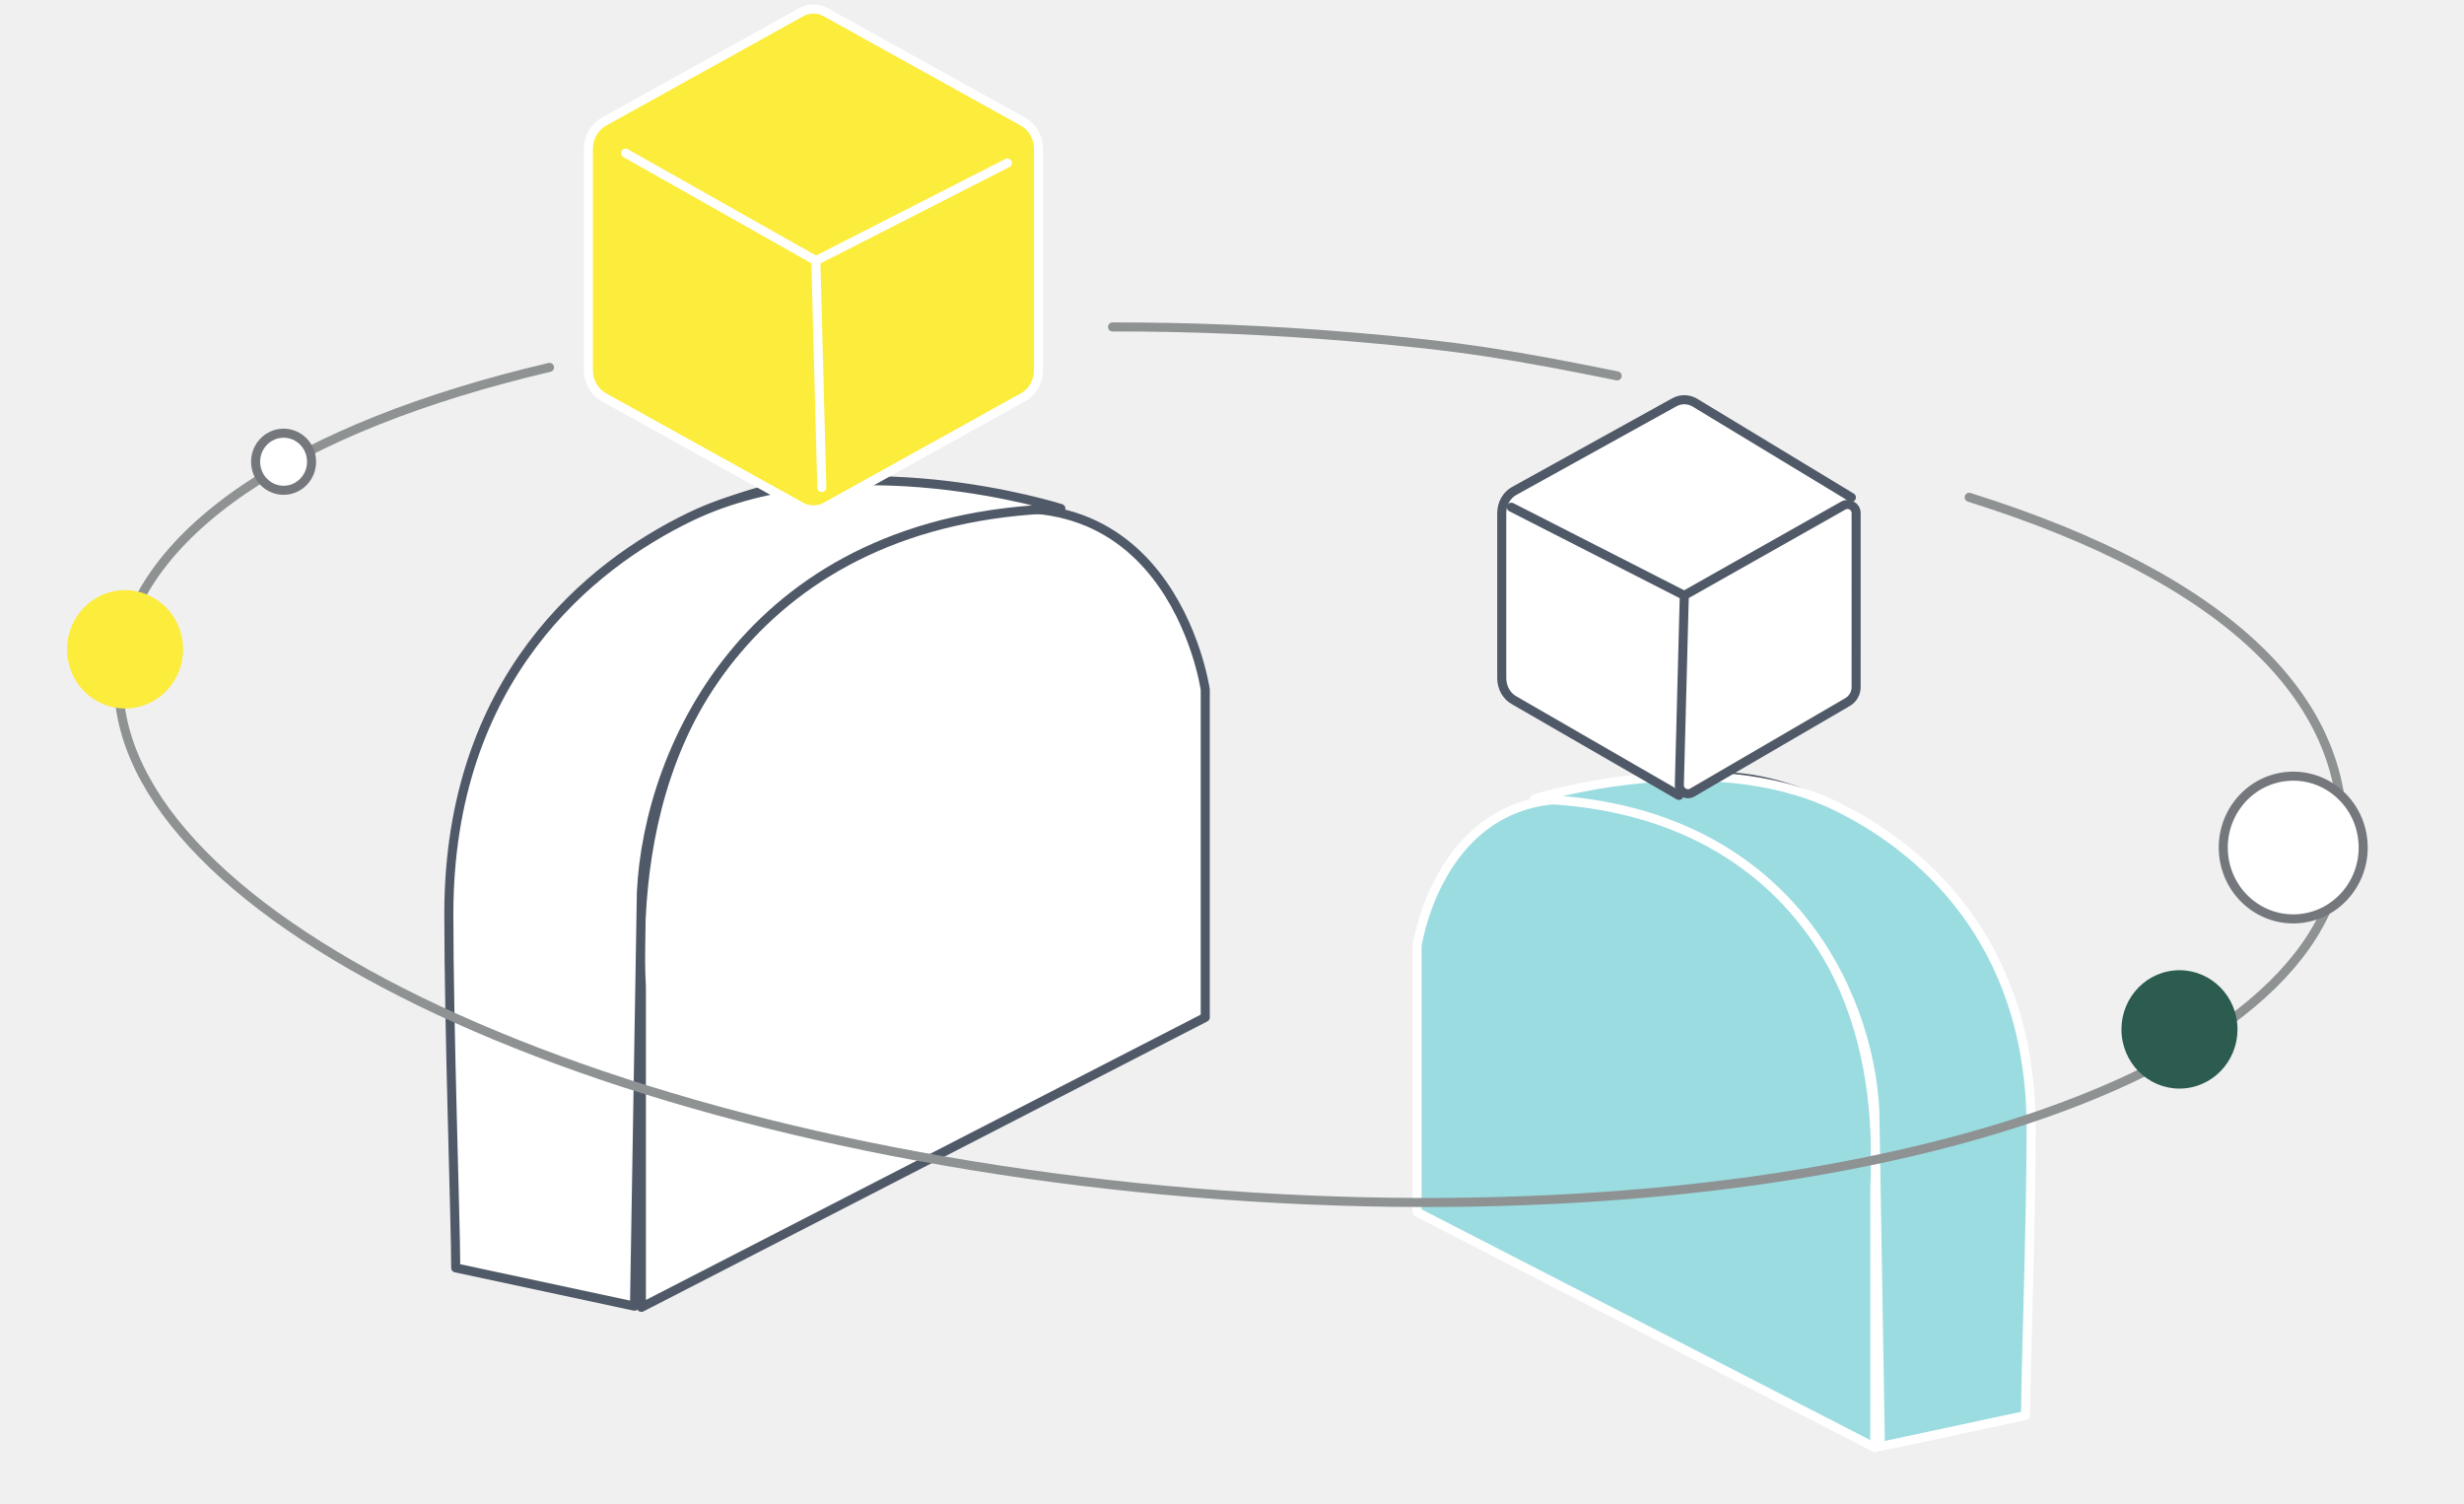
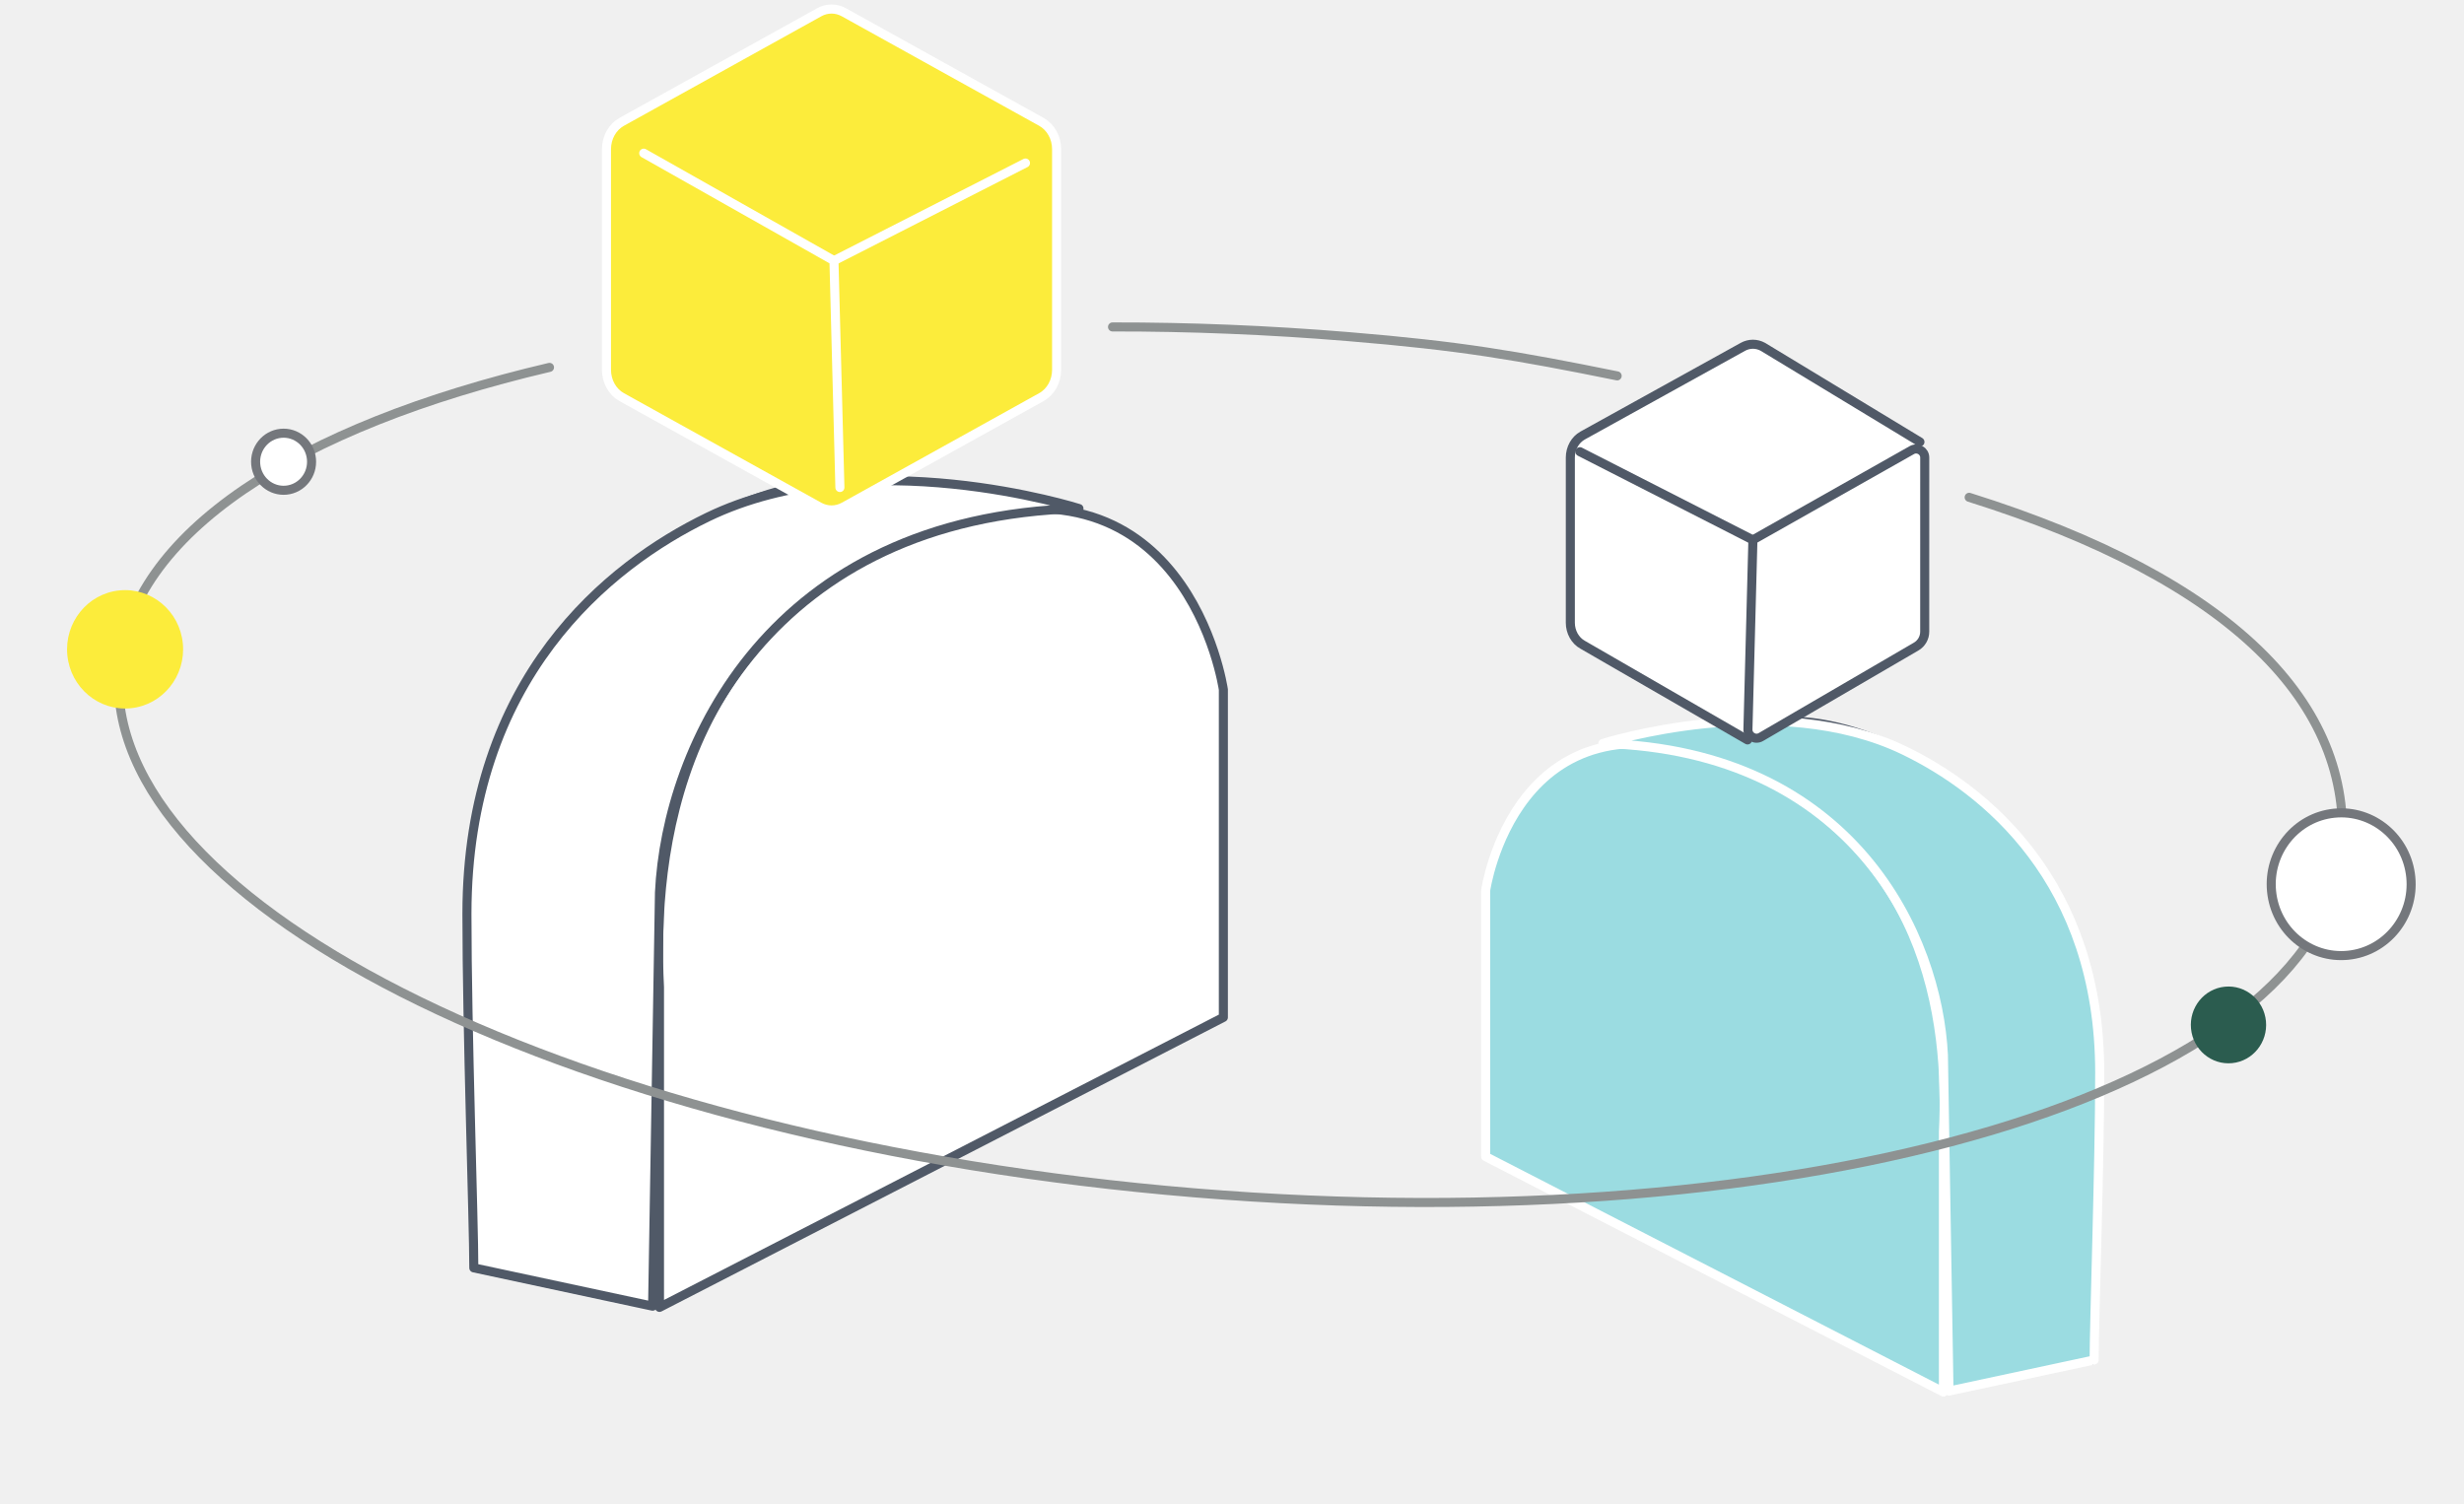
<svg xmlns="http://www.w3.org/2000/svg" width="272" height="166" viewBox="0 0 272 166" fill="none">
-   <path d="M111.795 73.09V107.624L51.066 139.637V105.944C51.066 94.154 52.899 65.806 80.39 55.408C107.881 45.01 111.795 73.09 111.795 73.09Z" fill="white" stroke="#505967" />
-   <path d="M133.049 76.128V112.311L70.802 144.323L70.802 108.983C70.043 94.092 72.68 68.845 100.858 58.447C129.037 48.049 133.049 76.128 133.049 76.128Z" fill="white" stroke="#505967" stroke-linejoin="round" />
-   <path d="M76.116 57.089C93.575 48.632 117.108 56.135 117.108 56.135C82.948 57.089 71.561 82.459 70.802 98.526L70.043 144.191L50.306 139.963C50.306 134.889 49.547 113.584 49.547 100.899C49.547 74.848 65.219 62.367 76.116 57.089Z" fill="white" stroke="#505967" stroke-linejoin="round" />
-   <path d="M66.634 13.451L88.429 1.359C89.289 0.88 90.306 0.88 91.167 1.359L112.961 13.451C113.992 14.026 114.642 15.19 114.642 16.463V40.827C114.642 42.103 113.992 43.268 112.961 43.839L91.167 55.935C90.306 56.413 89.289 56.413 88.429 55.935L66.634 43.839C66.129 43.559 65.704 43.129 65.407 42.597C65.11 42.065 64.953 41.452 64.953 40.827V16.463C64.953 15.187 65.603 14.026 66.634 13.451Z" fill="#FCEC3B" stroke="white" stroke-linecap="round" stroke-linejoin="round" />
-   <path d="M90.133 28.743L111.202 17.997" stroke="white" stroke-linecap="round" stroke-linejoin="round" />
-   <path d="M90.718 53.816L90.061 28.763L90.718 53.816Z" fill="#FCEC3B" />
-   <path d="M69.062 16.909L90.056 28.769M90.718 53.816L90.061 28.763" stroke="white" stroke-linecap="round" stroke-linejoin="round" />
-   <path d="M173.68 101.966V130.001L222.98 155.99V128.637C222.98 119.066 221.493 96.053 199.175 87.611C176.858 79.17 173.68 101.966 173.68 101.966Z" fill="white" stroke="#505967" />
-   <path d="M156.427 104.432V133.805L206.96 159.794L206.96 131.104C207.577 119.015 205.435 98.519 182.56 90.078C159.684 81.636 156.427 104.432 156.427 104.432Z" fill="#9BDCE1" stroke="white" stroke-linejoin="round" />
-   <path d="M202.646 88.975C188.472 82.11 169.368 88.201 169.368 88.201C197.1 88.975 206.343 109.571 206.96 122.614L207.576 159.686L223.599 156.254C223.599 152.135 224.215 134.839 224.215 124.541C224.215 103.392 211.492 93.26 202.646 88.975Z" fill="#9BDCE1" stroke="white" stroke-linejoin="round" />
-   <path d="M203.575 53.929L186.415 44.408C185.738 44.032 184.937 44.032 184.26 44.408L167.1 53.929C166.288 54.381 165.777 55.298 165.777 56.301V75.483C165.777 76.488 166.288 77.405 167.1 77.855L184.26 87.378C184.937 87.755 185.738 87.755 186.415 87.378L203.575 77.855C203.973 77.634 204.307 77.295 204.541 76.876C204.775 76.457 204.899 75.975 204.898 75.483V56.301C204.898 55.296 204.387 54.381 203.575 53.929Z" fill="white" />
-   <path d="M204.371 54.911L187.042 44.416C186.344 44.029 185.519 44.029 184.821 44.416L167.141 54.202C166.305 54.666 165.778 55.609 165.778 56.639V74.865C165.778 75.898 166.305 76.84 167.141 77.302L185.339 87.808" stroke="#505967" stroke-linecap="round" stroke-linejoin="round" />
-   <path d="M185.867 65.698L166.835 55.991" stroke="#505967" stroke-linecap="round" stroke-linejoin="round" />
-   <path d="M185.935 65.723L203.48 55.811C204.114 55.453 204.898 55.911 204.898 56.639L204.896 75.859C204.896 76.535 204.537 77.16 203.952 77.501L186.811 87.489C186.168 87.864 185.363 87.387 185.382 86.643L185.93 65.718" stroke="#505967" stroke-linecap="round" stroke-linejoin="round" />
-   <path d="M60.66 40.556C32.77 47.091 14.371 58.916 13.149 73.744C10.973 100.159 64.132 126.098 131.884 131.68C199.636 137.262 256.324 120.374 258.5 93.959C259.846 77.629 246.294 63.971 217.377 54.899M122.813 36.092C131.232 36.079 139.939 36.425 148.837 37.158C161.223 38.178 167.358 39.233 178.519 41.493" stroke="#8E9292" stroke-linecap="round" stroke-linejoin="round" />
-   <path d="M253.905 101.4C258.149 100.974 261.252 97.12 260.834 92.789C260.417 88.46 256.637 85.295 252.393 85.721C248.148 86.147 245.046 90.004 245.463 94.332C245.881 98.662 249.66 101.826 253.905 101.4Z" fill="white" stroke="#74777C" stroke-linecap="round" stroke-linejoin="round" />
-   <path d="M14.433 78.182C17.954 77.828 20.527 74.631 20.181 71.04C19.834 67.449 16.7 64.823 13.179 65.177C9.659 65.53 7.086 68.729 7.432 72.319C7.778 75.911 10.913 78.535 14.433 78.182Z" fill="#FCEC3B" />
-   <path d="M241.219 120.139C244.739 119.786 247.312 116.589 246.966 112.997C246.62 109.407 243.485 106.781 239.964 107.134C236.444 107.488 233.871 110.687 234.217 114.277C234.563 117.868 237.698 120.493 241.219 120.139Z" fill="#2B5C4F" />
+   <path d="M113.791 73.09V107.624L53.062 139.637V105.944C53.062 94.154 54.895 65.806 82.386 55.408C109.877 45.01 113.791 73.09 113.791 73.09Z" fill="white" stroke="#505967" />
+   <path d="M135.047 76.128V112.311L72.8 144.324L72.8 108.983C72.041 94.092 74.678 68.845 102.857 58.447C131.035 48.049 135.047 76.128 135.047 76.128Z" fill="white" stroke="#505967" stroke-linejoin="round" />
+   <path d="M78.114 57.089C95.573 48.632 119.106 56.135 119.106 56.135C84.946 57.089 73.559 82.459 72.8 98.526L72.041 144.191L52.304 139.963C52.304 134.889 51.545 113.584 51.545 100.899C51.545 74.848 67.217 62.367 78.114 57.089Z" fill="white" stroke="#505967" stroke-linejoin="round" />
+   <path d="M68.63 13.451L90.425 1.359C91.285 0.88 92.302 0.88 93.163 1.359L114.957 13.451C115.988 14.026 116.638 15.19 116.638 16.463V40.827C116.638 42.103 115.988 43.268 114.957 43.839L93.163 55.935C92.302 56.413 91.285 56.413 90.425 55.935L68.63 43.839C68.125 43.559 67.7 43.129 67.403 42.597C67.106 42.065 66.949 41.452 66.949 40.827V16.463C66.949 15.187 67.599 14.026 68.63 13.451Z" fill="#FCEC3B" stroke="white" stroke-linecap="round" stroke-linejoin="round" />
+   <path d="M92.131 28.743L113.201 17.997" stroke="white" stroke-linecap="round" stroke-linejoin="round" />
+   <path d="M92.716 53.816L92.059 28.763L92.716 53.816Z" fill="#FCEC3B" />
+   <path d="M71.061 16.909L92.054 28.769M92.716 53.816L92.059 28.763" stroke="white" stroke-linecap="round" stroke-linejoin="round" />
+   <path d="M181.254 95.84V123.876L230.555 149.864V122.512C230.555 112.94 229.067 89.927 206.749 81.486C184.432 73.045 181.254 95.84 181.254 95.84Z" fill="white" stroke="#505967" />
+   <path d="M164 98.306V127.68L214.533 153.668L214.533 124.978C215.149 112.89 213.008 92.393 190.132 83.952C167.257 75.511 164 98.306 164 98.306Z" fill="#9BDCE1" stroke="white" stroke-linejoin="round" />
+   <path d="M210.218 82.849C196.044 75.984 176.94 82.075 176.94 82.075C204.672 82.849 213.916 103.445 214.532 116.489L215.148 153.56L231.171 150.128C231.171 146.009 231.787 128.713 231.787 118.415C231.787 97.266 219.064 87.134 210.218 82.849Z" fill="#9BDCE1" stroke="white" stroke-linejoin="round" />
+   <path d="M211.147 47.804L193.988 38.283C193.31 37.906 192.51 37.906 191.832 38.283L174.672 47.804C173.861 48.256 173.349 49.173 173.349 50.175V69.357C173.349 70.362 173.861 71.279 174.672 71.729L191.832 81.252C192.51 81.629 193.31 81.629 193.988 81.252L211.147 71.729C211.545 71.508 211.88 71.169 212.113 70.751C212.347 70.332 212.471 69.849 212.471 69.357V50.175C212.471 49.17 211.959 48.256 211.147 47.804Z" fill="white" />
+   <path d="M211.941 48.786L194.612 38.291C193.914 37.903 193.089 37.903 192.391 38.291L174.711 48.076C173.875 48.541 173.348 49.483 173.348 50.513V68.74C173.348 69.772 173.875 70.715 174.711 71.177L192.909 81.682" stroke="#505967" stroke-linecap="round" stroke-linejoin="round" />
+   <path d="M193.438 59.572L174.405 49.865" stroke="#505967" stroke-linecap="round" stroke-linejoin="round" />
+   <path d="M193.507 59.597L211.052 49.685C211.686 49.328 212.471 49.785 212.471 50.513L212.468 69.733C212.468 70.409 212.109 71.035 211.524 71.375L194.383 81.363C193.74 81.738 192.935 81.261 192.954 80.517L193.503 59.592" stroke="#505967" stroke-linecap="round" stroke-linejoin="round" />
+   <path d="M60.658 40.556C32.768 47.091 14.369 58.916 13.148 73.744C10.971 100.159 64.13 126.098 131.882 131.68C199.634 137.262 256.322 120.374 258.498 93.959C259.844 77.629 246.292 63.971 217.375 54.899M122.811 36.092C131.23 36.079 139.937 36.425 148.835 37.158C161.221 38.178 167.356 39.233 178.517 41.493" stroke="#8E9292" stroke-linecap="round" stroke-linejoin="round" />
+   <path d="M259.198 105.451C263.442 105.025 266.545 101.17 266.127 96.84C265.71 92.511 261.93 89.345 257.685 89.771C253.441 90.197 250.339 94.054 250.756 98.382C251.174 102.713 254.953 105.877 259.198 105.451Z" fill="white" stroke="#74777C" stroke-linecap="round" stroke-linejoin="round" />
+   <path d="M14.435 78.182C17.956 77.828 20.529 74.631 20.183 71.04C19.836 67.449 16.702 64.823 13.181 65.177C9.661 65.53 7.088 68.729 7.434 72.319C7.78 75.911 10.915 78.535 14.435 78.182Z" fill="#FCEC3B" />
+   <path d="M246.408 117.36C248.692 117.131 250.361 115.057 250.137 112.727C249.912 110.398 247.878 108.694 245.594 108.924C243.31 109.153 241.641 111.228 241.866 113.557C242.091 115.887 244.124 117.59 246.408 117.36Z" fill="#2B5C4F" />
  <path d="M31.609 54.108C33.307 53.938 34.548 52.396 34.38 50.664C34.214 48.932 32.702 47.666 31.004 47.836C29.306 48.007 28.065 49.55 28.232 51.281C28.399 53.013 29.911 54.279 31.609 54.108Z" fill="white" stroke="#74777C" stroke-linecap="round" stroke-linejoin="round" />
</svg>
